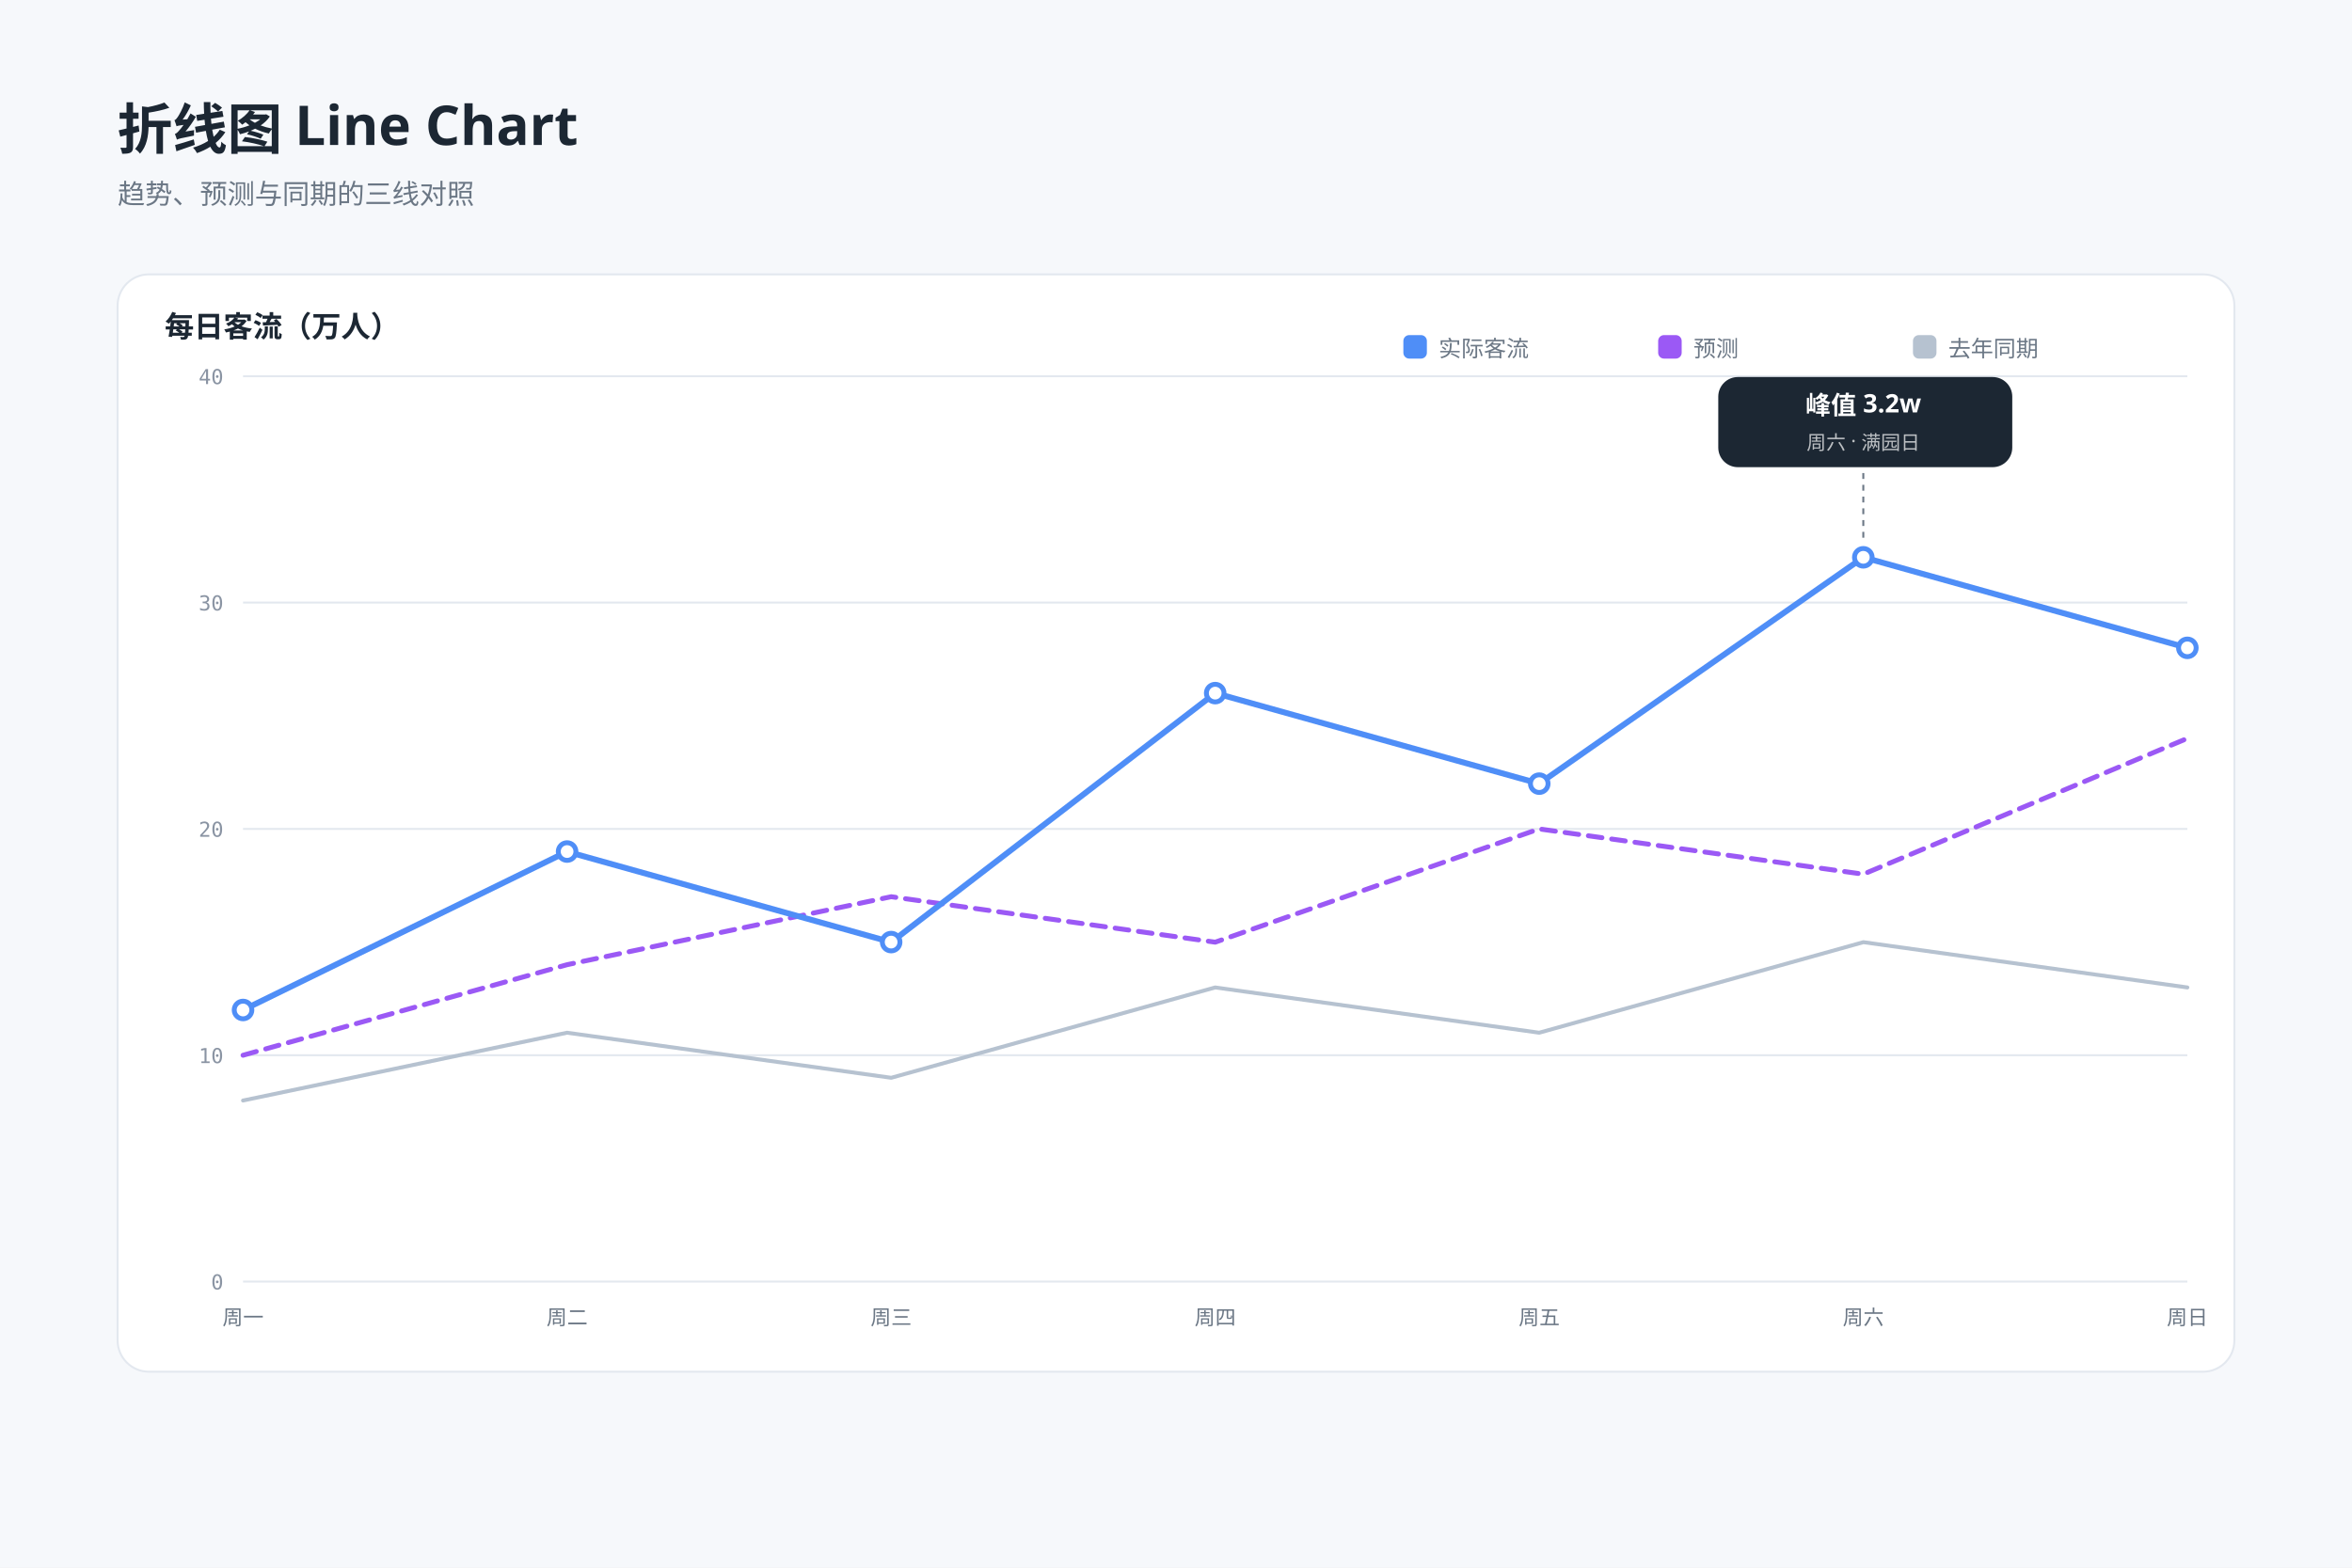
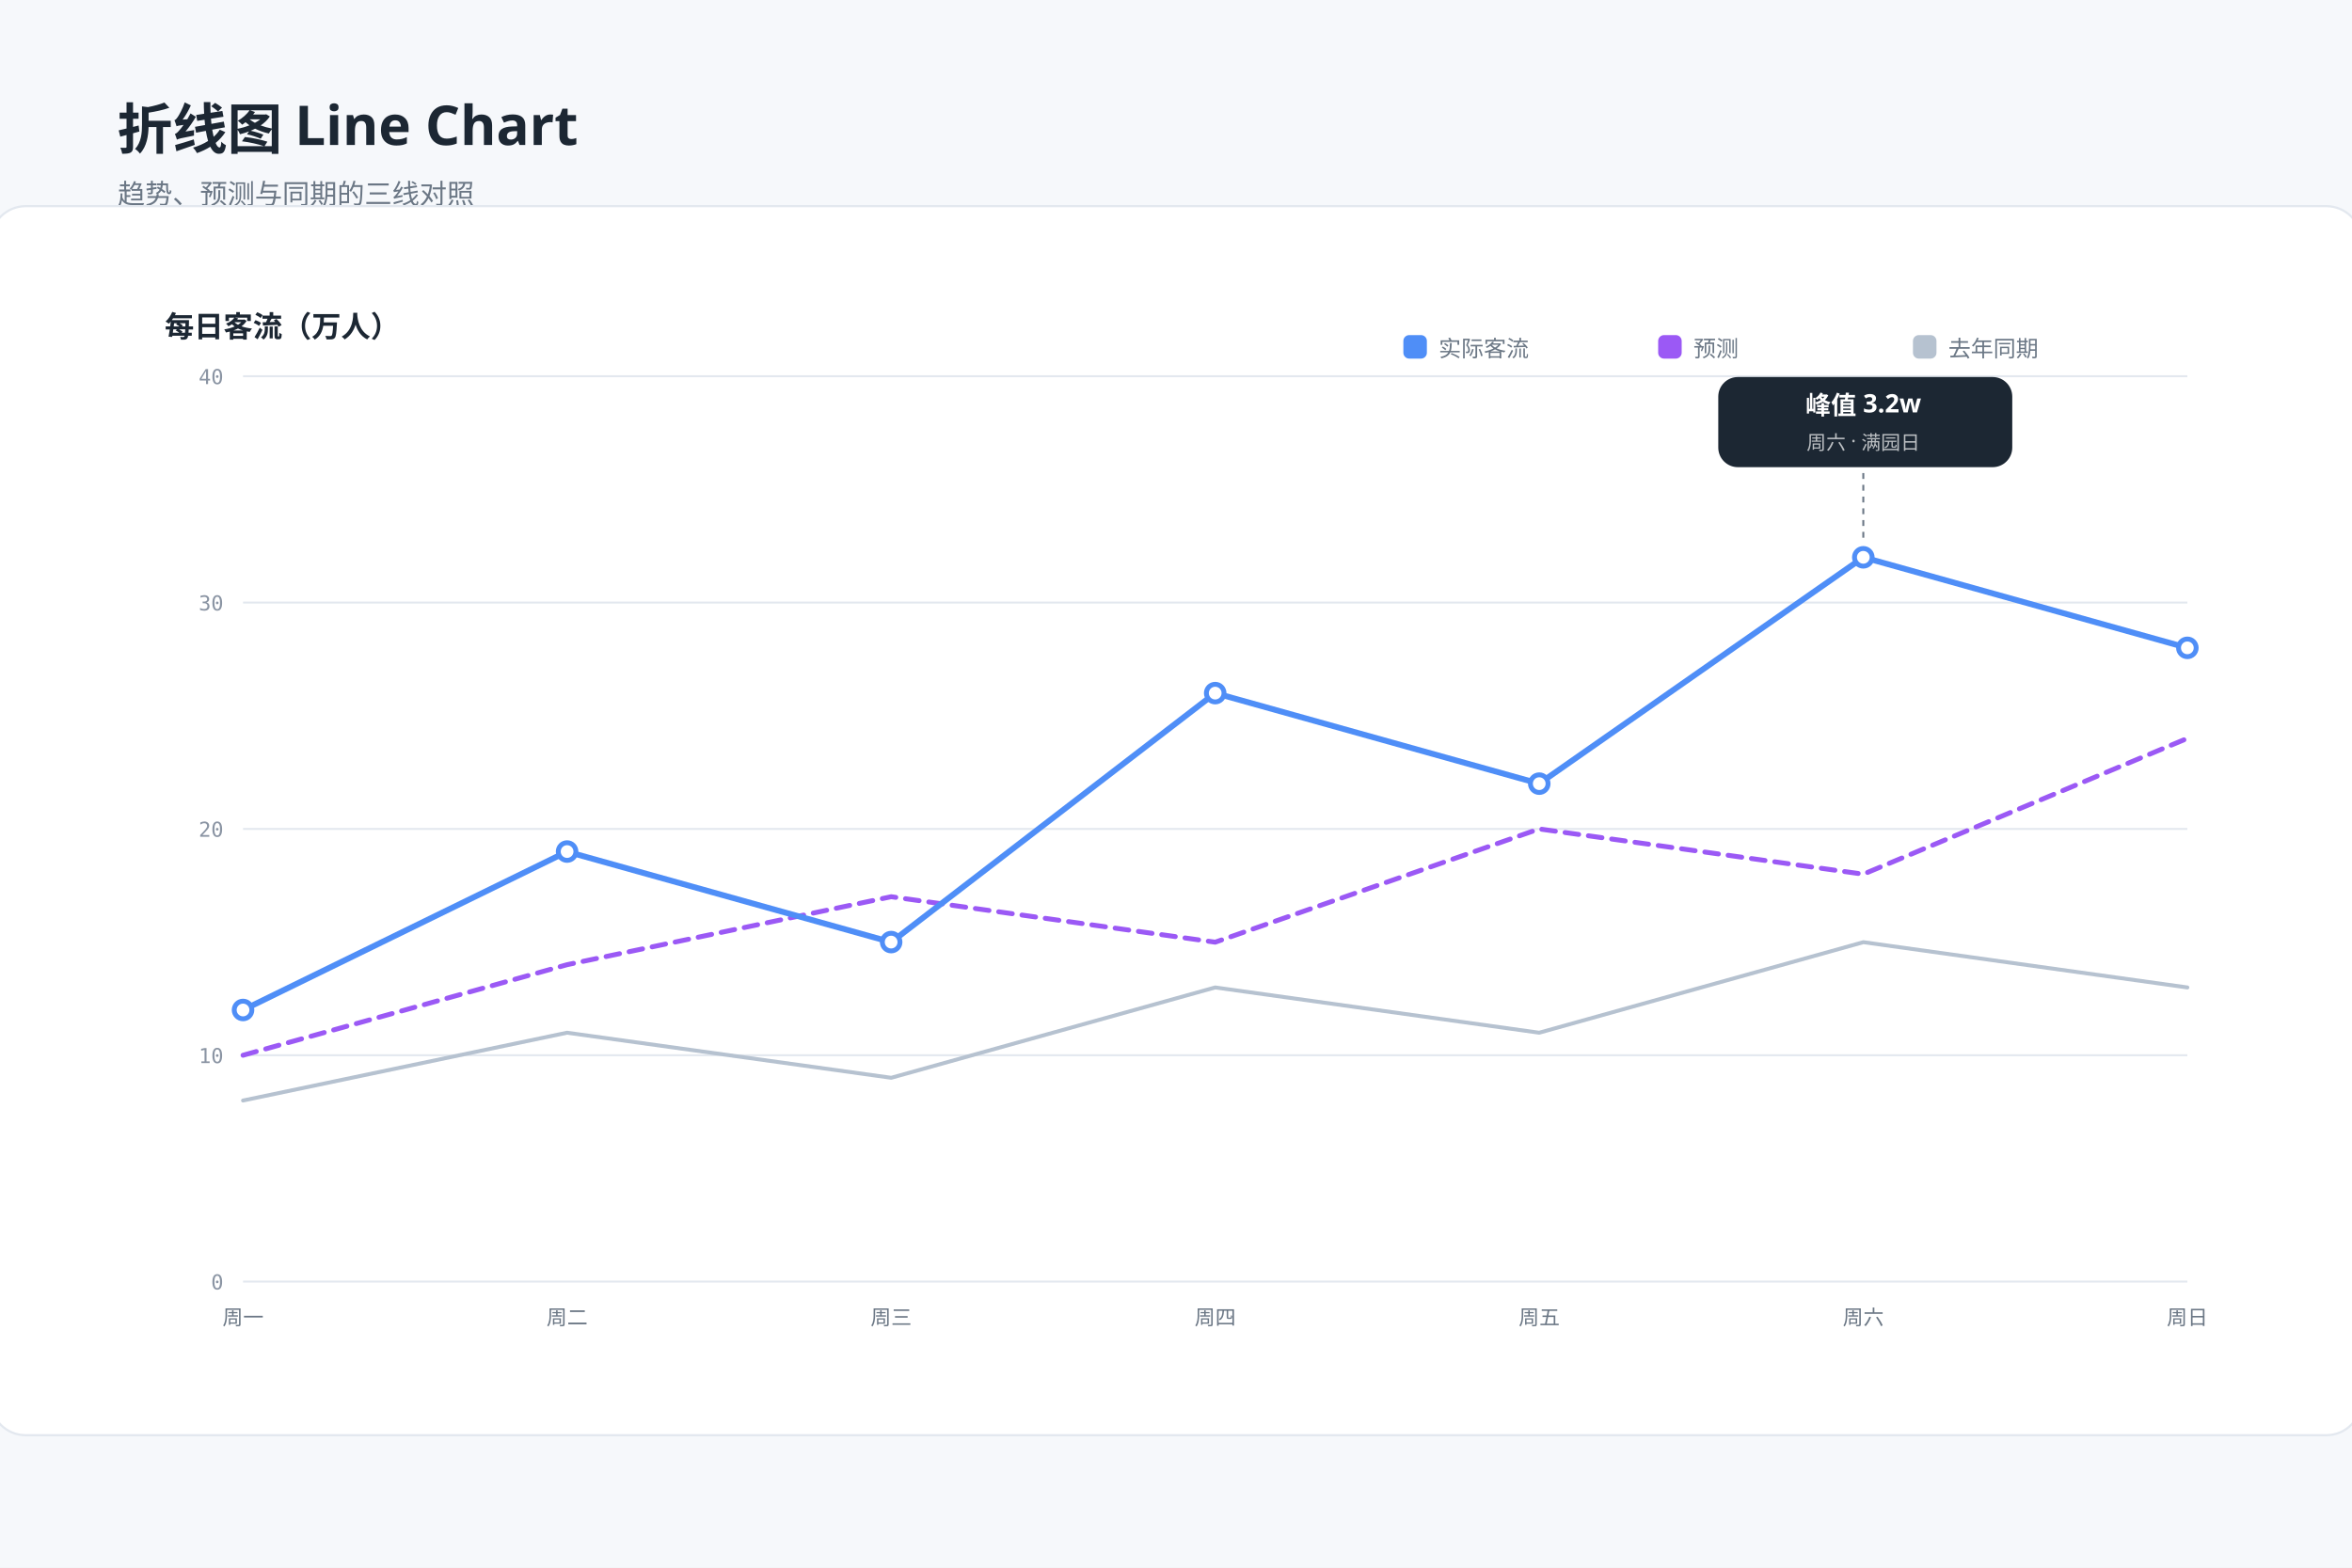
<svg xmlns="http://www.w3.org/2000/svg" width="1200" height="800" viewBox="0 0 1200 800" font-family="PingFang SC, Hiragino Sans GB, Microsoft YaHei, sans-serif">
  <rect width="1200" height="800" fill="#f6f8fb" />
  <text x="60" y="76" font-size="28" font-weight="700" fill="#1c2733">折线图 Line Chart</text>
  <text x="60" y="104" font-size="14" fill="#6b7785">趋势、预测与同期的三线对照</text>
-   <g>
-     <rect x="60" y="140" width="1080" height="560" rx="16" fill="#ffffff" stroke="#e3e8ef" />
+   <g transform="translate(600,430) scale(1.12) translate(-600,-430)">
+     <g>
+       <rect x="60" y="140" width="1080" height="560" rx="16" fill="#ffffff" stroke="#e3e8ef" />
+     </g>
  </g>
  <text x="84" y="172" font-size="15" fill="#1c2733" text-anchor="start" font-weight="700">每日客流（万人）</text>
  <line x1="124" y1="654" x2="1116" y2="654" stroke="#e3e8ef" />
  <text x="114" y="658" font-size="10.5" fill="#8a94a3" text-anchor="end" font-family="SFMono-Regular, Menlo, monospace">0</text>
  <line x1="124" y1="538.5" x2="1116" y2="538.5" stroke="#e3e8ef" />
  <text x="114" y="542.5" font-size="10.5" fill="#8a94a3" text-anchor="end" font-family="SFMono-Regular, Menlo, monospace">10</text>
  <line x1="124" y1="423" x2="1116" y2="423" stroke="#e3e8ef" />
  <text x="114" y="427" font-size="10.5" fill="#8a94a3" text-anchor="end" font-family="SFMono-Regular, Menlo, monospace">20</text>
  <line x1="124" y1="307.5" x2="1116" y2="307.5" stroke="#e3e8ef" />
  <text x="114" y="311.5" font-size="10.5" fill="#8a94a3" text-anchor="end" font-family="SFMono-Regular, Menlo, monospace">30</text>
  <line x1="124" y1="192" x2="1116" y2="192" stroke="#e3e8ef" />
  <text x="114" y="196" font-size="10.5" fill="#8a94a3" text-anchor="end" font-family="SFMono-Regular, Menlo, monospace">40</text>
  <text x="124" y="676" font-size="10.5" fill="#6b7785" text-anchor="middle">周一</text>
  <text x="289.333" y="676" font-size="10.5" fill="#6b7785" text-anchor="middle">周二</text>
  <text x="454.667" y="676" font-size="10.5" fill="#6b7785" text-anchor="middle">周三</text>
  <text x="620" y="676" font-size="10.5" fill="#6b7785" text-anchor="middle">周四</text>
  <text x="785.333" y="676" font-size="10.5" fill="#6b7785" text-anchor="middle">周五</text>
  <text x="950.667" y="676" font-size="10.5" fill="#6b7785" text-anchor="middle">周六</text>
  <text x="1116" y="676" font-size="10.5" fill="#6b7785" text-anchor="middle">周日</text>
  <path d="M 124.0 561.6 L 289.3 527.0 L 454.7 550.0 L 620.0 503.9 L 785.3 527.0 L 950.7 480.8 L 1116.0 503.9" fill="none" stroke="#b6c2d0" stroke-width="2" stroke-linecap="round" stroke-linejoin="round" />
  <path d="M 124.0 538.5 L 289.3 492.3 L 454.7 457.6 L 620.0 480.8 L 785.3 423.0 L 950.7 446.1 L 1116.0 376.8" fill="none" stroke="#9b59f5" stroke-width="2.5" stroke-dasharray="7 5" stroke-linecap="round" stroke-linejoin="round" />
  <path d="M 124.0 515.4 L 289.3 434.6 L 454.7 480.8 L 620.0 353.7 L 785.3 399.9 L 950.7 284.4 L 1116.0 330.6" fill="none" stroke="#4f8ef7" stroke-width="3" stroke-linecap="round" stroke-linejoin="round" />
  <circle cx="124" cy="515.4" r="4.5" fill="#fff" stroke="#4f8ef7" stroke-width="2.5" />
  <circle cx="289.333" cy="434.55" r="4.5" fill="#fff" stroke="#4f8ef7" stroke-width="2.5" />
  <circle cx="454.667" cy="480.75" r="4.5" fill="#fff" stroke="#4f8ef7" stroke-width="2.5" />
  <circle cx="620" cy="353.7" r="4.5" fill="#fff" stroke="#4f8ef7" stroke-width="2.5" />
  <circle cx="785.333" cy="399.9" r="4.5" fill="#fff" stroke="#4f8ef7" stroke-width="2.5" />
  <circle cx="950.667" cy="284.4" r="4.5" fill="#fff" stroke="#4f8ef7" stroke-width="2.5" />
  <circle cx="1116" cy="330.6" r="4.5" fill="#fff" stroke="#4f8ef7" stroke-width="2.5" />
  <line x1="950.667" y1="274.4" x2="950.667" y2="240.4" stroke="#6b7785" stroke-dasharray="3 3" />
  <rect x="876.667" y="192.4" width="150" height="46" rx="10" fill="#1c2733" />
  <text x="950.667" y="211.4" font-size="13" fill="#fff" text-anchor="middle" font-weight="700">峰值 3.2w</text>
  <text x="950.667" y="229.4" font-size="10" fill="rgba(255,255,255,0.7)" text-anchor="middle">周六 · 满园日</text>
  <rect x="716" y="171" width="12" height="12" rx="3" fill="#4f8ef7" />
  <text x="734" y="182" font-size="11.5" fill="#6b7785" text-anchor="start">实际客流</text>
  <rect x="846" y="171" width="12" height="12" rx="3" fill="#9b59f5" />
  <text x="864" y="182" font-size="11.5" fill="#6b7785" text-anchor="start">预测</text>
  <rect x="976" y="171" width="12" height="12" rx="3" fill="#b6c2d0" />
  <text x="994" y="182" font-size="11.5" fill="#6b7785" text-anchor="start">去年同期</text>
</svg>
